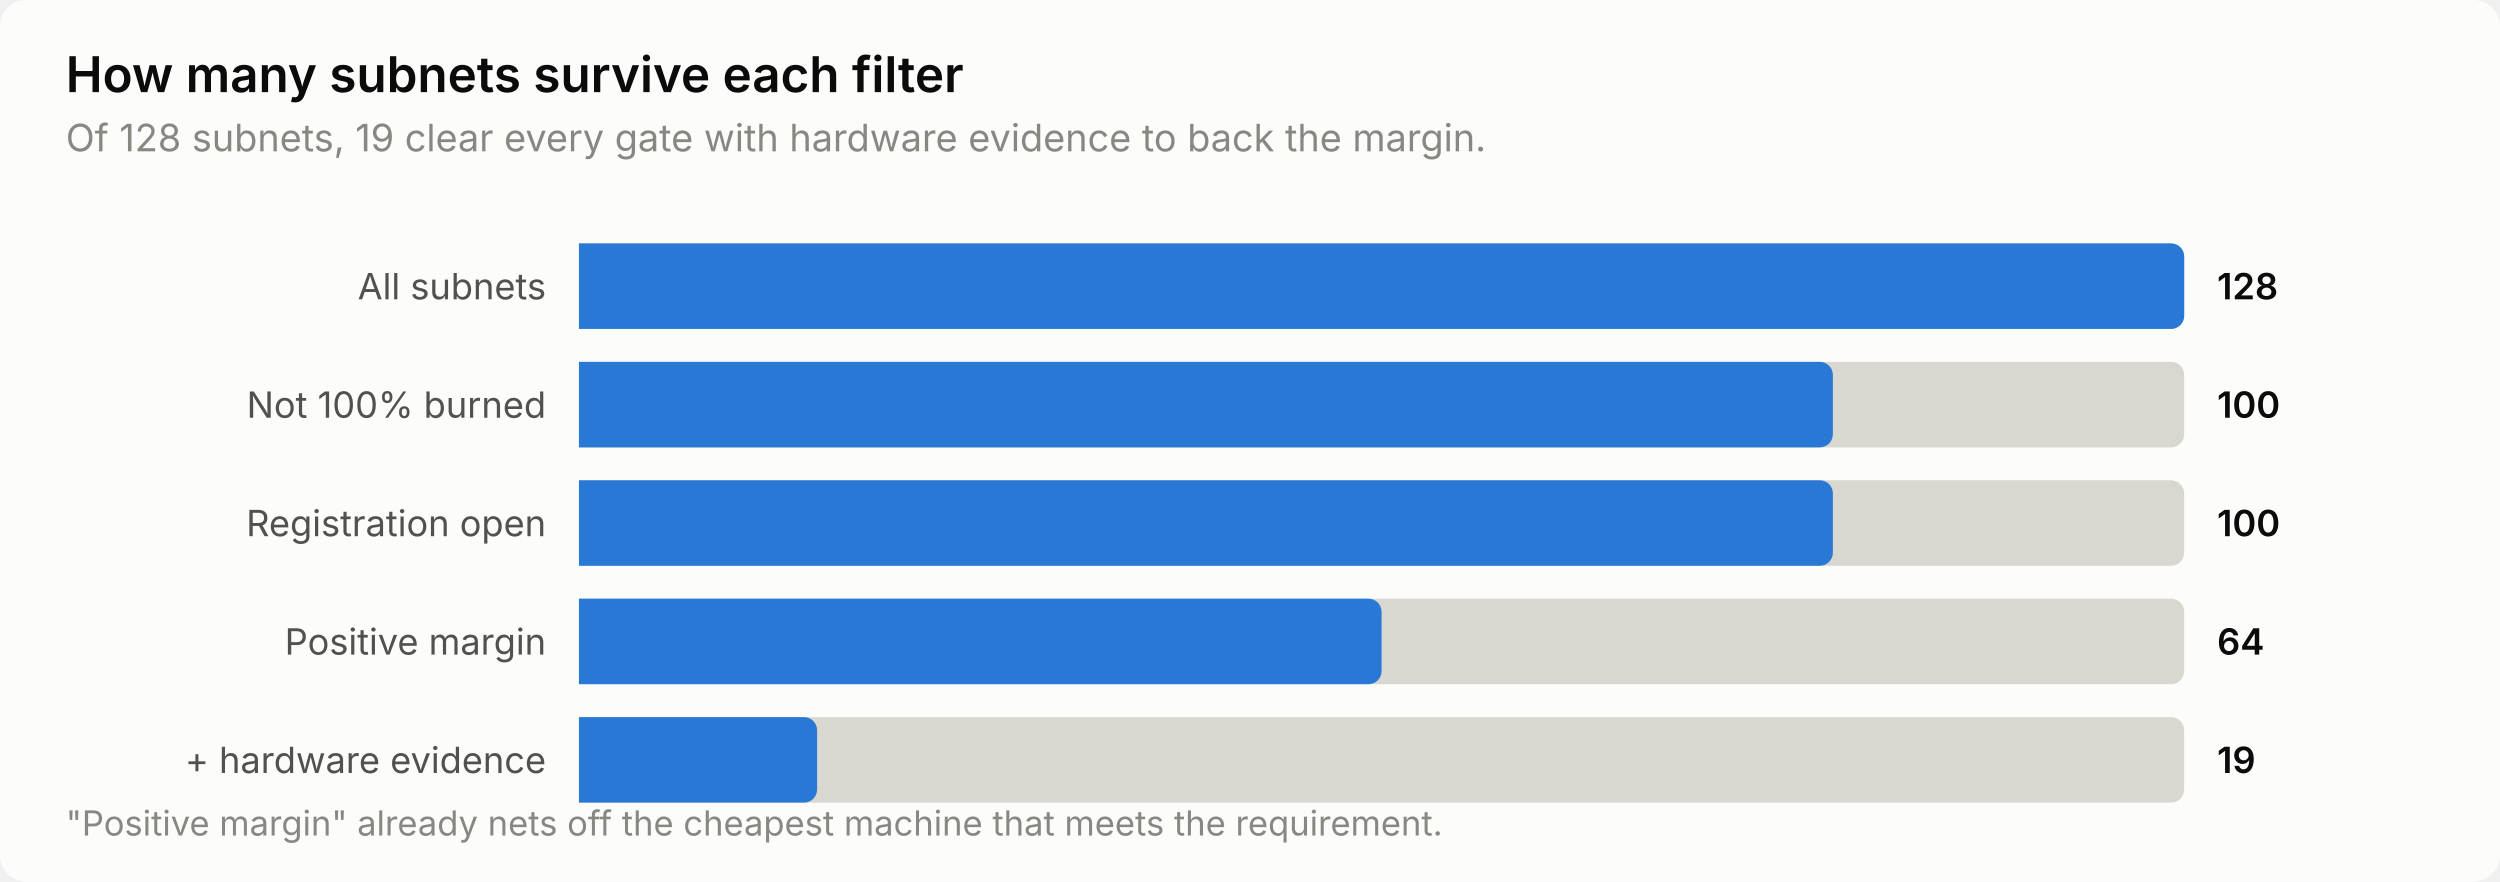
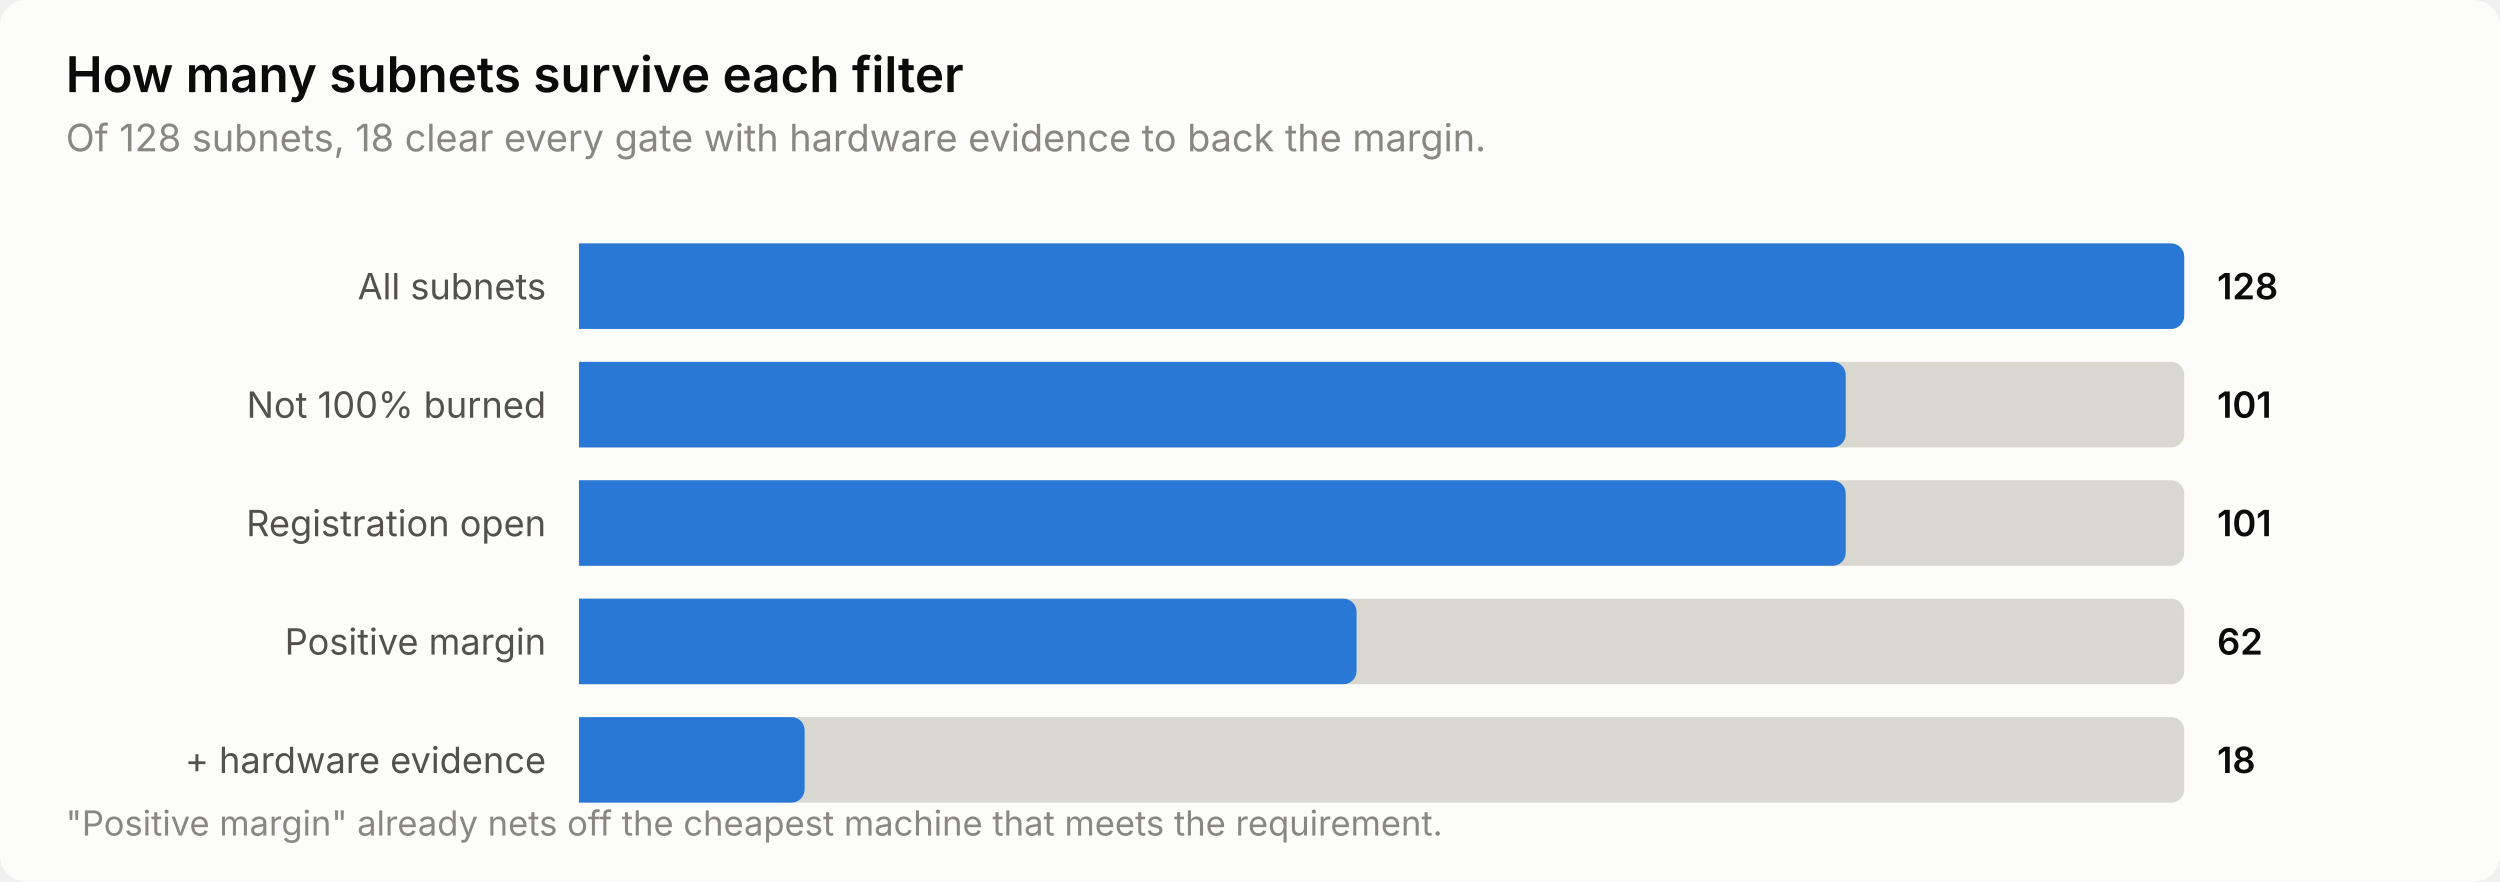
<svg xmlns="http://www.w3.org/2000/svg" width="760" height="268" viewBox="0 0 760 268" role="img" aria-label="How many subnets survive each filter">
  <style>
    text { font-family: system-ui, -apple-system, 'Segoe UI', sans-serif; }
    .t-title { font-size: 15px; font-weight: 600; }
    .t-sub { font-size: 11.5px; }
    .t-lab { font-size: 11px; }
    .t-val { font-size: 11px; font-weight: 600; font-variant-numeric: tabular-nums; }
    .t-tick { font-size: 10.5px; font-variant-numeric: tabular-nums; }

    .surface { fill: #fcfcfb; }
    .ink { fill: #0b0b0b; }
    .ink2 { fill: #52514e; }
    .muted { fill: #898781; }
    .grid { stroke: #e1e0d9; }
    .axis { stroke: #c3c2b7; }
    .accent { fill: #2a78d6; }
    .critical { fill: #d03b3b; }
    .deemph { fill: #d8d7d0; }

    @media (prefers-color-scheme: dark) {
      .surface { fill: #1a1a19; }
      .ink { fill: #ffffff; }
      .ink2 { fill: #c3c2b7; }
      .muted { fill: #898781; }
      .grid { stroke: #2c2c2a; }
      .axis { stroke: #383835; }
      .accent { fill: #3987e5; }
      .deemph { fill: #3a3a37; }
    }
</style>
  <rect class="surface" width="760" height="268" rx="8" />
  <text class="ink t-title" x="20" y="28">How many subnets survive each filter</text>
-   <text class="muted t-sub" x="20" y="46">Of 128 subnets, 19 clear every gate with hardware evidence to back the margin.</text>
+   <text class="muted t-sub" x="20" y="46">Of 128 subnets, 18 clear every gate with hardware evidence to back the margin.</text>
  <text class="ink2 t-lab" x="166" y="91" text-anchor="end">All subnets</text>
  <path class="deemph" d="M176.0,74.0 H660.0 a4.0,4.0 0 0 1 4.0,4.0 V96.0 a4.0,4.0 0 0 1 -4.0,4.0 H176.0 Z" />
  <path class="accent" d="M176.0,74.0 H660.0 a4.0,4.0 0 0 1 4.0,4.0 V96.0 a4.0,4.0 0 0 1 -4.0,4.0 H176.0 Z" />
  <text class="ink t-val" x="674" y="91">128</text>
  <text class="ink2 t-lab" x="166" y="127" text-anchor="end">Not 100% burned</text>
  <path class="deemph" d="M176.0,110.0 H660.0 a4.0,4.0 0 0 1 4.0,4.0 V132.0 a4.0,4.0 0 0 1 -4.0,4.0 H176.0 Z" />
-   <path class="accent" d="M176.0,110.0 H553.2 a4.0,4.0 0 0 1 4.0,4.0 V132.0 a4.0,4.0 0 0 1 -4.0,4.0 H176.0 Z" />
-   <text class="ink t-val" x="674" y="127">100</text>
+   <path class="accent" d="M176.0,110.0 H557.1 a4.0,4.0 0 0 1 4.0,4.0 V132.0 a4.0,4.0 0 0 1 -4.0,4.0 H176.0 Z" />
+   <text class="ink t-val" x="674" y="127">101</text>
  <text class="ink2 t-lab" x="166" y="163" text-anchor="end">Registration open</text>
  <path class="deemph" d="M176.0,146.0 H660.0 a4.0,4.0 0 0 1 4.0,4.0 V168.0 a4.0,4.0 0 0 1 -4.0,4.0 H176.0 Z" />
-   <path class="accent" d="M176.0,146.0 H553.2 a4.0,4.0 0 0 1 4.0,4.0 V168.0 a4.0,4.0 0 0 1 -4.0,4.0 H176.0 Z" />
-   <text class="ink t-val" x="674" y="163">100</text>
+   <path class="accent" d="M176.0,146.0 H557.1 a4.0,4.0 0 0 1 4.0,4.0 V168.0 a4.0,4.0 0 0 1 -4.0,4.0 H176.0 Z" />
+   <text class="ink t-val" x="674" y="163">101</text>
  <text class="ink2 t-lab" x="166" y="199" text-anchor="end">Positive margin</text>
  <path class="deemph" d="M176.0,182.0 H660.0 a4.0,4.0 0 0 1 4.0,4.0 V204.0 a4.0,4.0 0 0 1 -4.0,4.0 H176.0 Z" />
-   <path class="accent" d="M176.0,182.0 H416.0 a4.0,4.0 0 0 1 4.0,4.0 V204.0 a4.0,4.0 0 0 1 -4.0,4.0 H176.0 Z" />
-   <text class="ink t-val" x="674" y="199">64</text>
+   <path class="accent" d="M176.0,182.0 H408.4 a4.0,4.0 0 0 1 4.0,4.0 V204.0 a4.0,4.0 0 0 1 -4.0,4.0 H176.0 Z" />
+   <text class="ink t-val" x="674" y="199">62</text>
  <text class="ink2 t-lab" x="166" y="235" text-anchor="end">+ hardware evidence</text>
  <path class="deemph" d="M176.0,218.0 H660.0 a4.0,4.0 0 0 1 4.0,4.0 V240.0 a4.0,4.0 0 0 1 -4.0,4.0 H176.0 Z" />
-   <path class="accent" d="M176.0,218.0 H244.4 a4.0,4.0 0 0 1 4.0,4.0 V240.0 a4.0,4.0 0 0 1 -4.0,4.0 H176.0 Z" />
-   <text class="ink t-val" x="674" y="235">19</text>
+   <path class="accent" d="M176.0,218.0 H240.6 a4.0,4.0 0 0 1 4.0,4.0 V240.0 a4.0,4.0 0 0 1 -4.0,4.0 H176.0 Z" />
+   <text class="ink t-val" x="674" y="235">18</text>
  <text class="muted t-tick" x="20" y="254">"Positive margin" already nets off the cheapest machine that meets the requirement.</text>
</svg>
